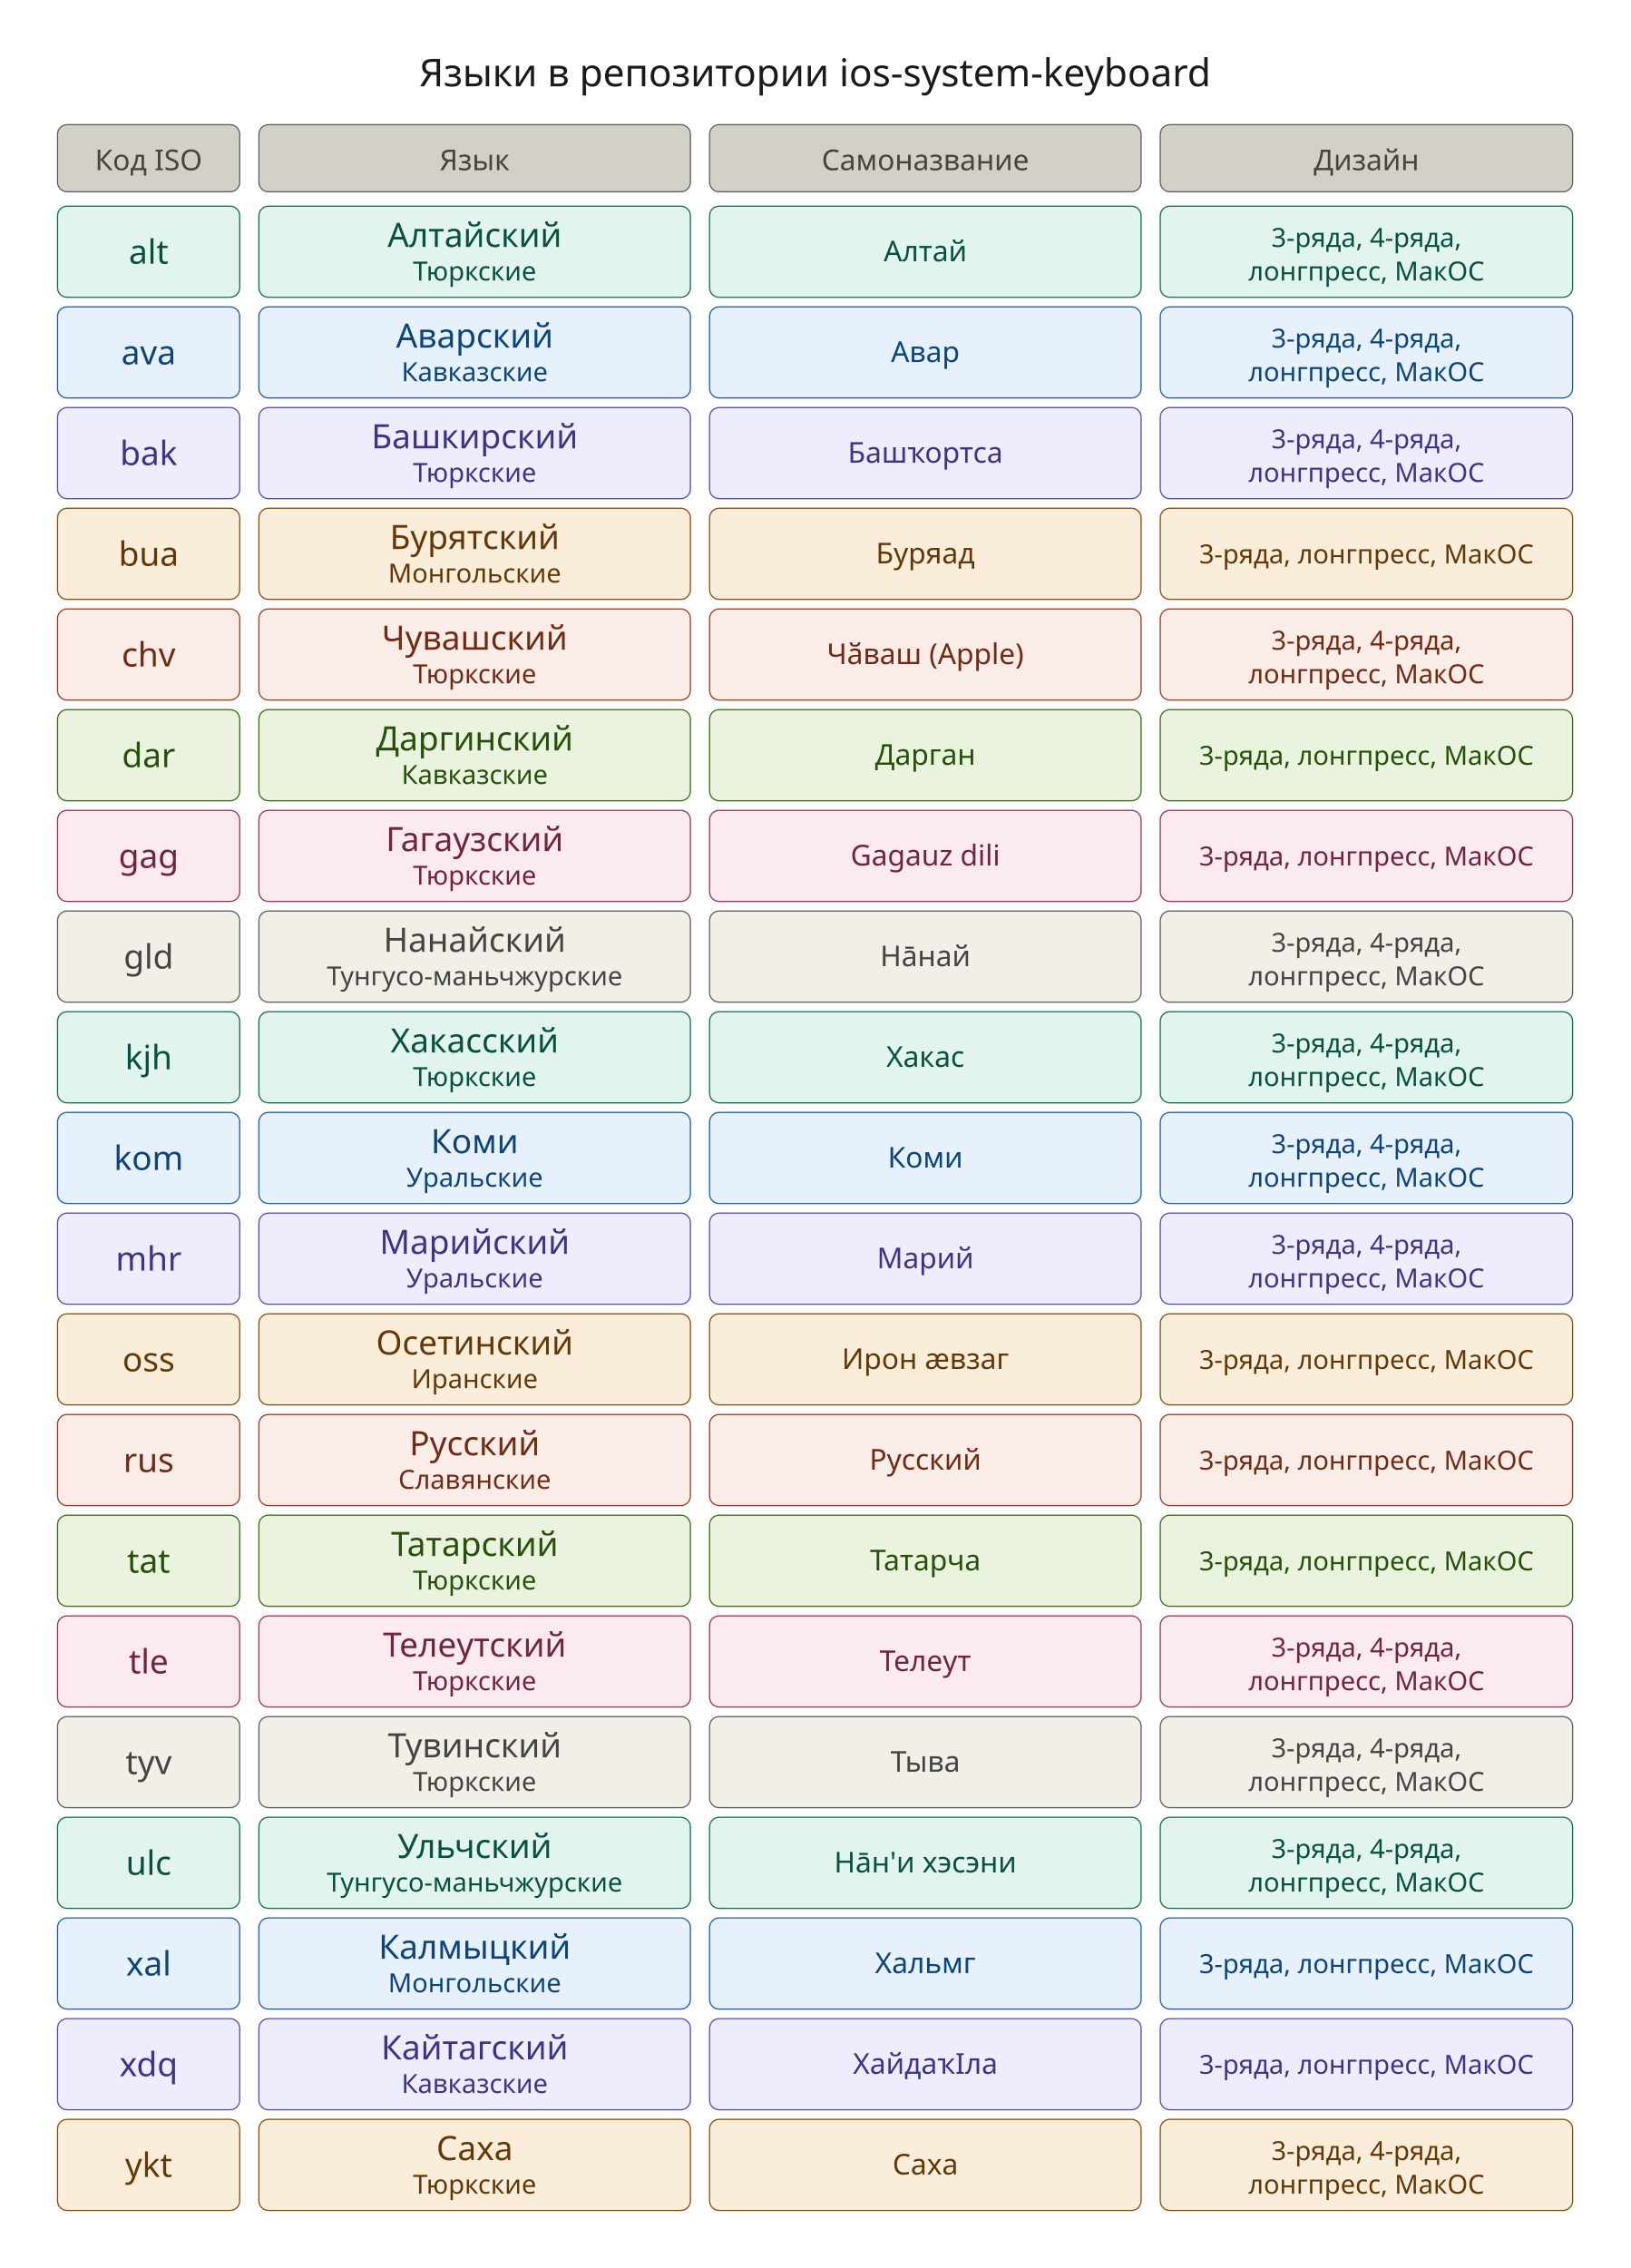
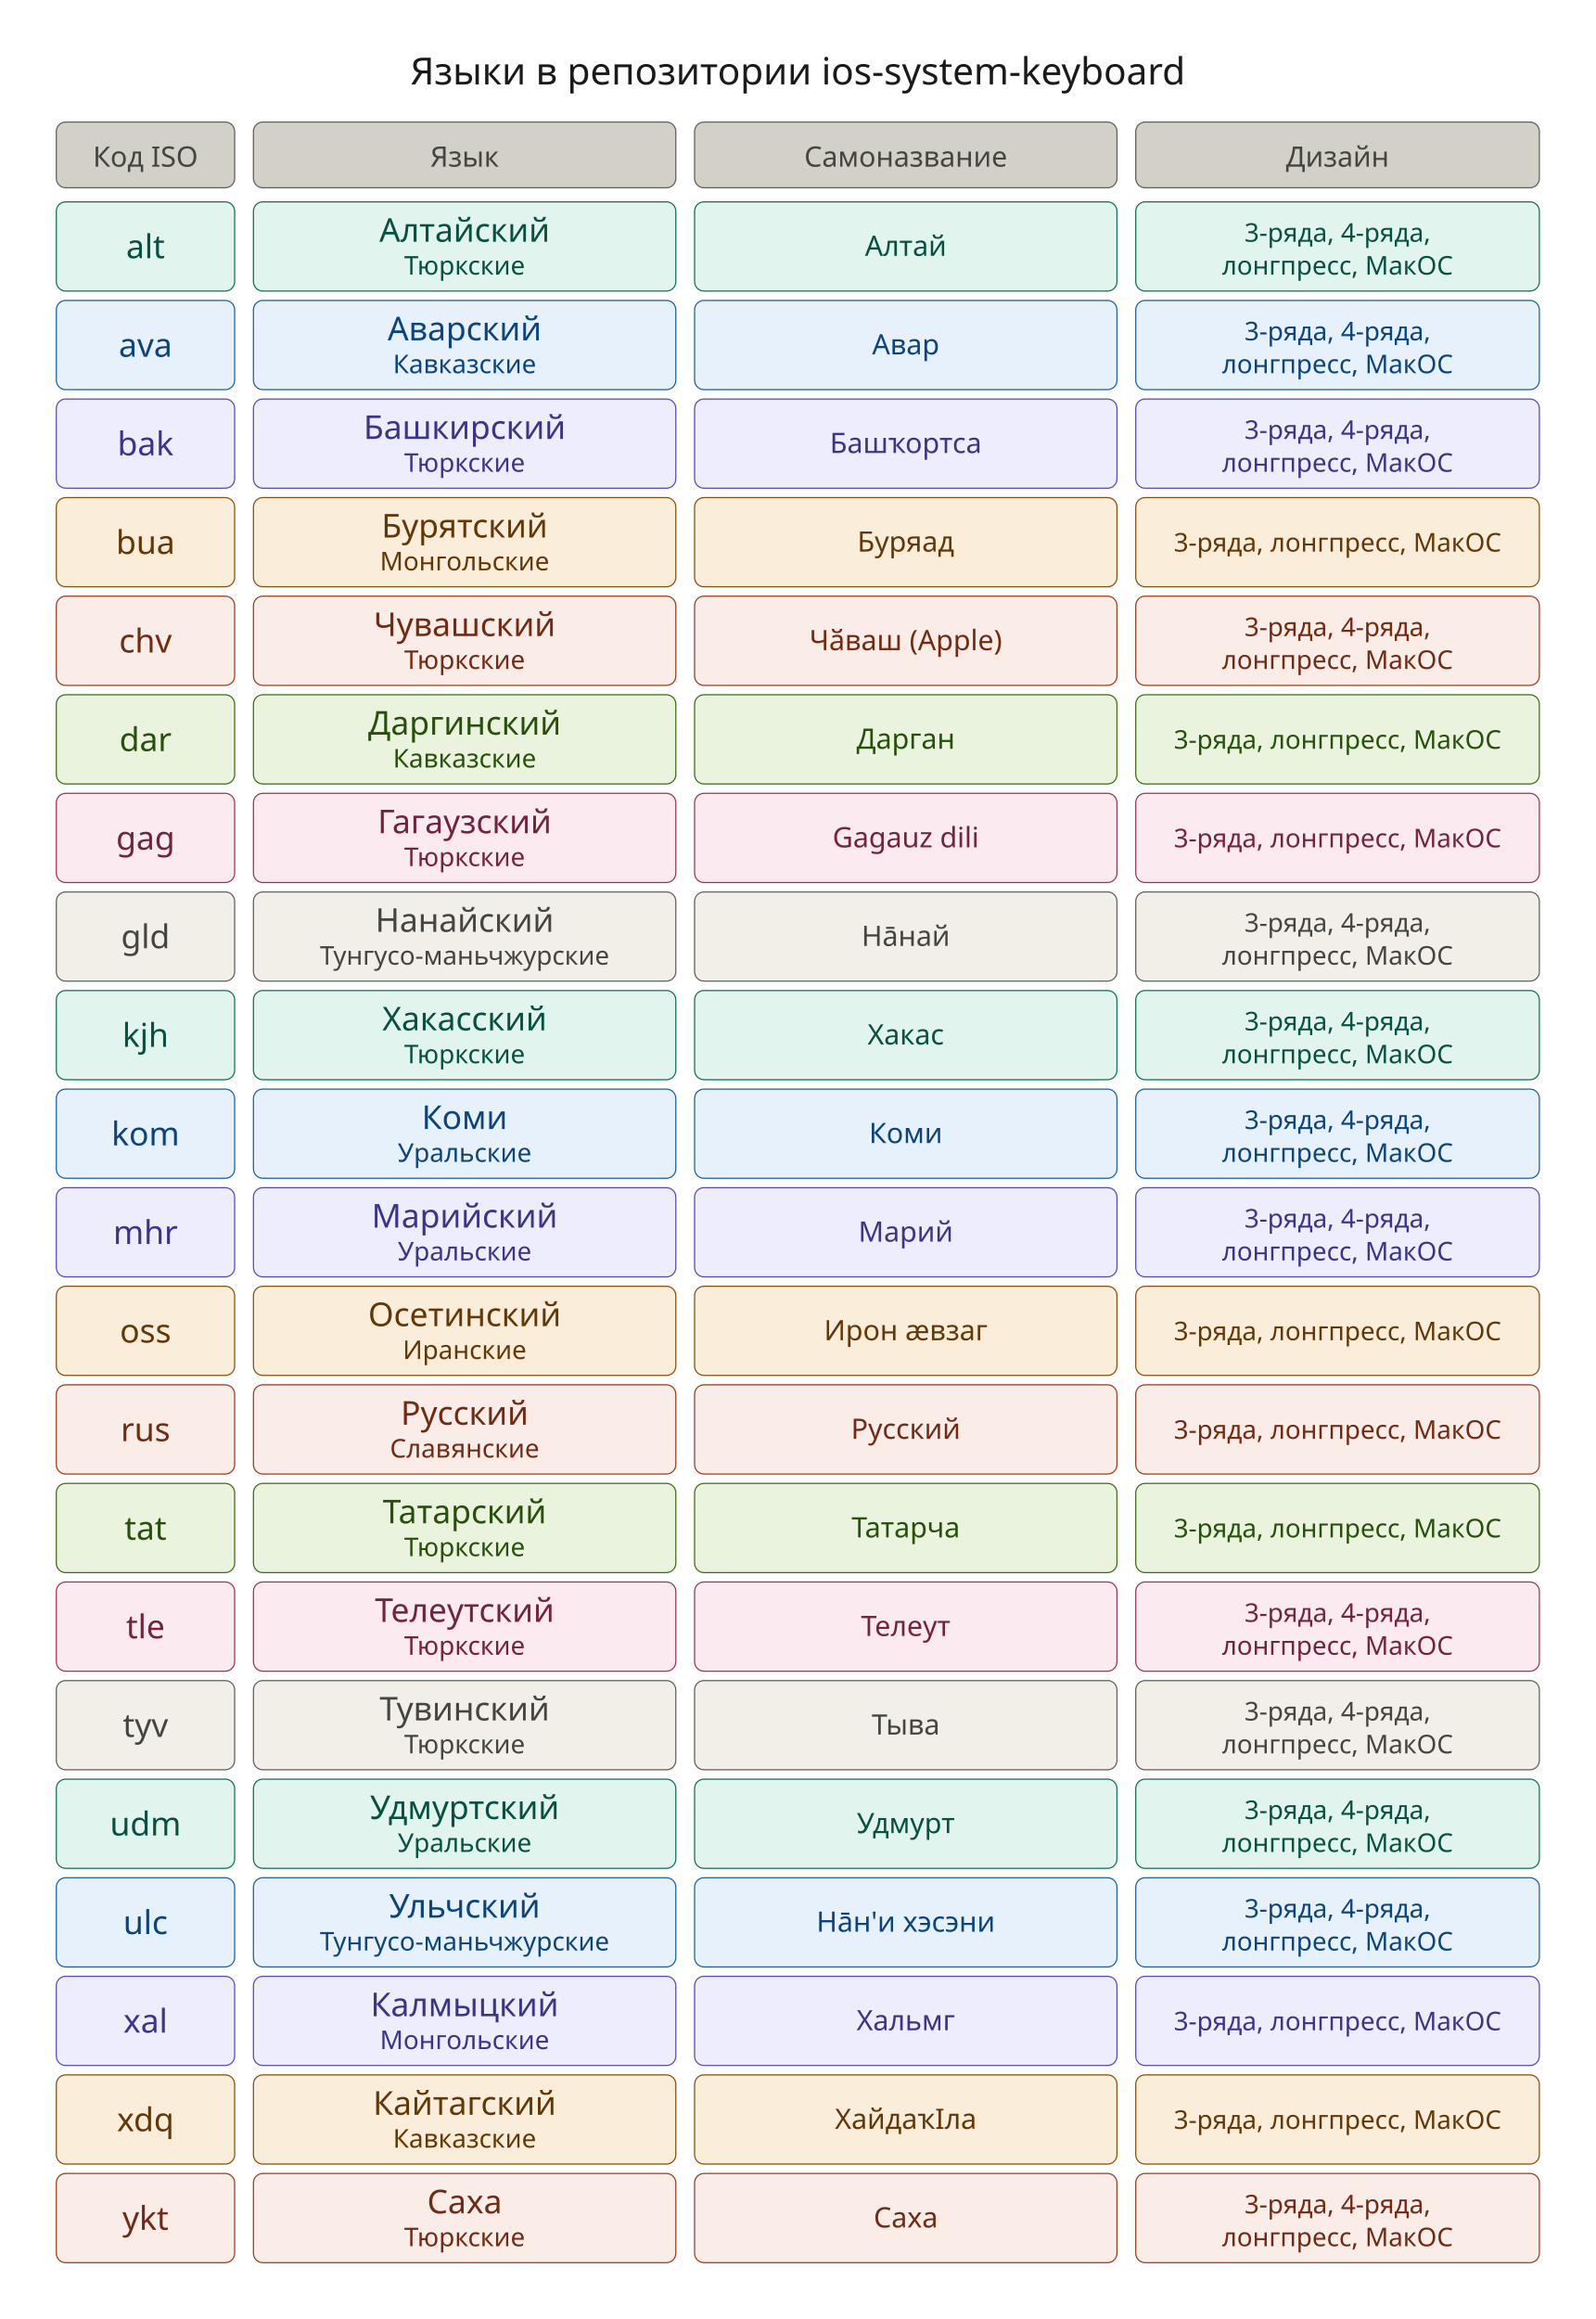
- <svg xmlns="http://www.w3.org/2000/svg" width="100%" viewBox="0 0 680 946" font-family="sans-serif">
+ <svg xmlns="http://www.w3.org/2000/svg" width="100%" viewBox="0 0 680 988" font-family="sans-serif">
  <text font-size="16" font-weight="500" fill="#1a1a1a" x="340" y="36" text-anchor="middle">Языки в репозитории ios-system-keyboard</text>
  <rect x="24" y="52" width="76" height="28" rx="4" fill="#D3D1C7" stroke="#5F5E5A" stroke-width="0.5" />
  <text font-size="12" fill="#444441" x="62" y="71" text-anchor="middle">Код ISO</text>
  <rect x="108" y="52" width="180" height="28" rx="4" fill="#D3D1C7" stroke="#5F5E5A" stroke-width="0.5" />
  <text font-size="12" fill="#444441" x="198" y="71" text-anchor="middle">Язык</text>
  <rect x="296" y="52" width="180" height="28" rx="4" fill="#D3D1C7" stroke="#5F5E5A" stroke-width="0.5" />
  <text font-size="12" fill="#444441" x="386" y="71" text-anchor="middle">Самоназвание</text>
  <rect x="484" y="52" width="172" height="28" rx="4" fill="#D3D1C7" stroke="#5F5E5A" stroke-width="0.5" />
  <text font-size="12" fill="#444441" x="570" y="71" text-anchor="middle">Дизайн</text>
  <rect x="24" y="86" width="76" height="38" rx="4" fill="#E1F5EE" stroke="#0F6E56" stroke-width="0.5" />
  <text font-size="14" font-weight="500" fill="#085041" x="62" y="110" text-anchor="middle">alt</text>
  <rect x="108" y="86" width="180" height="38" rx="4" fill="#E1F5EE" stroke="#0F6E56" stroke-width="0.5" />
  <text font-size="14" font-weight="500" fill="#085041" x="198" y="103" text-anchor="middle">Алтайский</text>
  <text font-size="11" fill="#085041" x="198" y="117" text-anchor="middle">Тюркские</text>
  <rect x="296" y="86" width="180" height="38" rx="4" fill="#E1F5EE" stroke="#0F6E56" stroke-width="0.5" />
  <text font-size="12" fill="#085041" x="386" y="109" text-anchor="middle">Алтай</text>
  <rect x="484" y="86" width="172" height="38" rx="4" fill="#E1F5EE" stroke="#0F6E56" stroke-width="0.5" />
  <text font-size="11" fill="#085041" x="570" y="103" text-anchor="middle">3-ряда, 4-ряда,</text>
  <text font-size="11" fill="#085041" x="570" y="117" text-anchor="middle">лонгпресс, МакОС</text>
  <rect x="24" y="128" width="76" height="38" rx="4" fill="#E6F1FB" stroke="#185FA5" stroke-width="0.5" />
  <text font-size="14" font-weight="500" fill="#0C447C" x="62" y="152" text-anchor="middle">ava</text>
  <rect x="108" y="128" width="180" height="38" rx="4" fill="#E6F1FB" stroke="#185FA5" stroke-width="0.5" />
  <text font-size="14" font-weight="500" fill="#0C447C" x="198" y="145" text-anchor="middle">Аварский</text>
  <text font-size="11" fill="#0C447C" x="198" y="159" text-anchor="middle">Кавказские</text>
  <rect x="296" y="128" width="180" height="38" rx="4" fill="#E6F1FB" stroke="#185FA5" stroke-width="0.5" />
  <text font-size="12" fill="#0C447C" x="386" y="151" text-anchor="middle">Авар</text>
  <rect x="484" y="128" width="172" height="38" rx="4" fill="#E6F1FB" stroke="#185FA5" stroke-width="0.5" />
  <text font-size="11" fill="#0C447C" x="570" y="145" text-anchor="middle">3-ряда, 4-ряда,</text>
  <text font-size="11" fill="#0C447C" x="570" y="159" text-anchor="middle">лонгпресс, МакОС</text>
  <rect x="24" y="170" width="76" height="38" rx="4" fill="#EEEDFE" stroke="#534AB7" stroke-width="0.5" />
  <text font-size="14" font-weight="500" fill="#3C3489" x="62" y="194" text-anchor="middle">bak</text>
  <rect x="108" y="170" width="180" height="38" rx="4" fill="#EEEDFE" stroke="#534AB7" stroke-width="0.5" />
  <text font-size="14" font-weight="500" fill="#3C3489" x="198" y="187" text-anchor="middle">Башкирский</text>
  <text font-size="11" fill="#3C3489" x="198" y="201" text-anchor="middle">Тюркские</text>
  <rect x="296" y="170" width="180" height="38" rx="4" fill="#EEEDFE" stroke="#534AB7" stroke-width="0.5" />
  <text font-size="12" fill="#3C3489" x="386" y="193" text-anchor="middle">Башҡортса</text>
  <rect x="484" y="170" width="172" height="38" rx="4" fill="#EEEDFE" stroke="#534AB7" stroke-width="0.5" />
  <text font-size="11" fill="#3C3489" x="570" y="187" text-anchor="middle">3-ряда, 4-ряда,</text>
  <text font-size="11" fill="#3C3489" x="570" y="201" text-anchor="middle">лонгпресс, МакОС</text>
  <rect x="24" y="212" width="76" height="38" rx="4" fill="#FAEEDA" stroke="#854F0B" stroke-width="0.5" />
  <text font-size="14" font-weight="500" fill="#633806" x="62" y="236" text-anchor="middle">bua</text>
  <rect x="108" y="212" width="180" height="38" rx="4" fill="#FAEEDA" stroke="#854F0B" stroke-width="0.5" />
  <text font-size="14" font-weight="500" fill="#633806" x="198" y="229" text-anchor="middle">Бурятский</text>
  <text font-size="11" fill="#633806" x="198" y="243" text-anchor="middle">Монгольские</text>
  <rect x="296" y="212" width="180" height="38" rx="4" fill="#FAEEDA" stroke="#854F0B" stroke-width="0.5" />
  <text font-size="12" fill="#633806" x="386" y="235" text-anchor="middle">Буряад</text>
  <rect x="484" y="212" width="172" height="38" rx="4" fill="#FAEEDA" stroke="#854F0B" stroke-width="0.5" />
  <text font-size="11" fill="#633806" x="570" y="235" text-anchor="middle">3-ряда, лонгпресс, МакОС</text>
  <rect x="24" y="254" width="76" height="38" rx="4" fill="#FAECE7" stroke="#993C1D" stroke-width="0.5" />
  <text font-size="14" font-weight="500" fill="#712B13" x="62" y="278" text-anchor="middle">chv</text>
  <rect x="108" y="254" width="180" height="38" rx="4" fill="#FAECE7" stroke="#993C1D" stroke-width="0.5" />
  <text font-size="14" font-weight="500" fill="#712B13" x="198" y="271" text-anchor="middle">Чувашский</text>
  <text font-size="11" fill="#712B13" x="198" y="285" text-anchor="middle">Тюркские</text>
  <rect x="296" y="254" width="180" height="38" rx="4" fill="#FAECE7" stroke="#993C1D" stroke-width="0.5" />
  <text font-size="12" fill="#712B13" x="386" y="277" text-anchor="middle">Чӑваш (Apple)</text>
  <rect x="484" y="254" width="172" height="38" rx="4" fill="#FAECE7" stroke="#993C1D" stroke-width="0.5" />
  <text font-size="11" fill="#712B13" x="570" y="271" text-anchor="middle">3-ряда, 4-ряда,</text>
  <text font-size="11" fill="#712B13" x="570" y="285" text-anchor="middle">лонгпресс, МакОС</text>
  <rect x="24" y="296" width="76" height="38" rx="4" fill="#EAF3DE" stroke="#3B6D11" stroke-width="0.5" />
  <text font-size="14" font-weight="500" fill="#27500A" x="62" y="320" text-anchor="middle">dar</text>
  <rect x="108" y="296" width="180" height="38" rx="4" fill="#EAF3DE" stroke="#3B6D11" stroke-width="0.5" />
  <text font-size="14" font-weight="500" fill="#27500A" x="198" y="313" text-anchor="middle">Даргинский</text>
  <text font-size="11" fill="#27500A" x="198" y="327" text-anchor="middle">Кавказские</text>
  <rect x="296" y="296" width="180" height="38" rx="4" fill="#EAF3DE" stroke="#3B6D11" stroke-width="0.5" />
  <text font-size="12" fill="#27500A" x="386" y="319" text-anchor="middle">Дарган</text>
  <rect x="484" y="296" width="172" height="38" rx="4" fill="#EAF3DE" stroke="#3B6D11" stroke-width="0.5" />
  <text font-size="11" fill="#27500A" x="570" y="319" text-anchor="middle">3-ряда, лонгпресс, МакОС</text>
  <rect x="24" y="338" width="76" height="38" rx="4" fill="#FBEAF0" stroke="#993556" stroke-width="0.5" />
  <text font-size="14" font-weight="500" fill="#72243E" x="62" y="362" text-anchor="middle">gag</text>
  <rect x="108" y="338" width="180" height="38" rx="4" fill="#FBEAF0" stroke="#993556" stroke-width="0.5" />
  <text font-size="14" font-weight="500" fill="#72243E" x="198" y="355" text-anchor="middle">Гагаузский</text>
  <text font-size="11" fill="#72243E" x="198" y="369" text-anchor="middle">Тюркские</text>
  <rect x="296" y="338" width="180" height="38" rx="4" fill="#FBEAF0" stroke="#993556" stroke-width="0.5" />
  <text font-size="12" fill="#72243E" x="386" y="361" text-anchor="middle">Gagauz dili</text>
  <rect x="484" y="338" width="172" height="38" rx="4" fill="#FBEAF0" stroke="#993556" stroke-width="0.5" />
  <text font-size="11" fill="#72243E" x="570" y="361" text-anchor="middle">3-ряда, лонгпресс, МакОС</text>
  <rect x="24" y="380" width="76" height="38" rx="4" fill="#F1EFE8" stroke="#5F5E5A" stroke-width="0.5" />
  <text font-size="14" font-weight="500" fill="#444441" x="62" y="404" text-anchor="middle">gld</text>
  <rect x="108" y="380" width="180" height="38" rx="4" fill="#F1EFE8" stroke="#5F5E5A" stroke-width="0.5" />
  <text font-size="14" font-weight="500" fill="#444441" x="198" y="397" text-anchor="middle">Нанайский</text>
  <text font-size="11" fill="#444441" x="198" y="411" text-anchor="middle">Тунгусо-маньчжурские</text>
  <rect x="296" y="380" width="180" height="38" rx="4" fill="#F1EFE8" stroke="#5F5E5A" stroke-width="0.5" />
  <text font-size="12" fill="#444441" x="386" y="403" text-anchor="middle">На̄най</text>
  <rect x="484" y="380" width="172" height="38" rx="4" fill="#F1EFE8" stroke="#5F5E5A" stroke-width="0.5" />
  <text font-size="11" fill="#444441" x="570" y="397" text-anchor="middle">3-ряда, 4-ряда,</text>
  <text font-size="11" fill="#444441" x="570" y="411" text-anchor="middle">лонгпресс, МакОС</text>
  <rect x="24" y="422" width="76" height="38" rx="4" fill="#E1F5EE" stroke="#0F6E56" stroke-width="0.5" />
  <text font-size="14" font-weight="500" fill="#085041" x="62" y="446" text-anchor="middle">kjh</text>
  <rect x="108" y="422" width="180" height="38" rx="4" fill="#E1F5EE" stroke="#0F6E56" stroke-width="0.5" />
  <text font-size="14" font-weight="500" fill="#085041" x="198" y="439" text-anchor="middle">Хакасский</text>
  <text font-size="11" fill="#085041" x="198" y="453" text-anchor="middle">Тюркские</text>
  <rect x="296" y="422" width="180" height="38" rx="4" fill="#E1F5EE" stroke="#0F6E56" stroke-width="0.5" />
  <text font-size="12" fill="#085041" x="386" y="445" text-anchor="middle">Хакас</text>
  <rect x="484" y="422" width="172" height="38" rx="4" fill="#E1F5EE" stroke="#0F6E56" stroke-width="0.5" />
  <text font-size="11" fill="#085041" x="570" y="439" text-anchor="middle">3-ряда, 4-ряда,</text>
  <text font-size="11" fill="#085041" x="570" y="453" text-anchor="middle">лонгпресс, МакОС</text>
  <rect x="24" y="464" width="76" height="38" rx="4" fill="#E6F1FB" stroke="#185FA5" stroke-width="0.5" />
  <text font-size="14" font-weight="500" fill="#0C447C" x="62" y="488" text-anchor="middle">kom</text>
  <rect x="108" y="464" width="180" height="38" rx="4" fill="#E6F1FB" stroke="#185FA5" stroke-width="0.5" />
  <text font-size="14" font-weight="500" fill="#0C447C" x="198" y="481" text-anchor="middle">Коми</text>
  <text font-size="11" fill="#0C447C" x="198" y="495" text-anchor="middle">Уральские</text>
  <rect x="296" y="464" width="180" height="38" rx="4" fill="#E6F1FB" stroke="#185FA5" stroke-width="0.5" />
  <text font-size="12" fill="#0C447C" x="386" y="487" text-anchor="middle">Коми</text>
  <rect x="484" y="464" width="172" height="38" rx="4" fill="#E6F1FB" stroke="#185FA5" stroke-width="0.5" />
  <text font-size="11" fill="#0C447C" x="570" y="481" text-anchor="middle">3-ряда, 4-ряда,</text>
  <text font-size="11" fill="#0C447C" x="570" y="495" text-anchor="middle">лонгпресс, МакОС</text>
  <rect x="24" y="506" width="76" height="38" rx="4" fill="#EEEDFE" stroke="#534AB7" stroke-width="0.5" />
  <text font-size="14" font-weight="500" fill="#3C3489" x="62" y="530" text-anchor="middle">mhr</text>
  <rect x="108" y="506" width="180" height="38" rx="4" fill="#EEEDFE" stroke="#534AB7" stroke-width="0.5" />
  <text font-size="14" font-weight="500" fill="#3C3489" x="198" y="523" text-anchor="middle">Марийский</text>
  <text font-size="11" fill="#3C3489" x="198" y="537" text-anchor="middle">Уральские</text>
  <rect x="296" y="506" width="180" height="38" rx="4" fill="#EEEDFE" stroke="#534AB7" stroke-width="0.5" />
  <text font-size="12" fill="#3C3489" x="386" y="529" text-anchor="middle">Марий</text>
  <rect x="484" y="506" width="172" height="38" rx="4" fill="#EEEDFE" stroke="#534AB7" stroke-width="0.5" />
  <text font-size="11" fill="#3C3489" x="570" y="523" text-anchor="middle">3-ряда, 4-ряда,</text>
  <text font-size="11" fill="#3C3489" x="570" y="537" text-anchor="middle">лонгпресс, МакОС</text>
  <rect x="24" y="548" width="76" height="38" rx="4" fill="#FAEEDA" stroke="#854F0B" stroke-width="0.5" />
  <text font-size="14" font-weight="500" fill="#633806" x="62" y="572" text-anchor="middle">oss</text>
  <rect x="108" y="548" width="180" height="38" rx="4" fill="#FAEEDA" stroke="#854F0B" stroke-width="0.5" />
  <text font-size="14" font-weight="500" fill="#633806" x="198" y="565" text-anchor="middle">Осетинский</text>
  <text font-size="11" fill="#633806" x="198" y="579" text-anchor="middle">Иранские</text>
  <rect x="296" y="548" width="180" height="38" rx="4" fill="#FAEEDA" stroke="#854F0B" stroke-width="0.5" />
  <text font-size="12" fill="#633806" x="386" y="571" text-anchor="middle">Ирон ӕвзаг</text>
  <rect x="484" y="548" width="172" height="38" rx="4" fill="#FAEEDA" stroke="#854F0B" stroke-width="0.5" />
  <text font-size="11" fill="#633806" x="570" y="571" text-anchor="middle">3-ряда, лонгпресс, МакОС</text>
  <rect x="24" y="590" width="76" height="38" rx="4" fill="#FAECE7" stroke="#993C1D" stroke-width="0.5" />
  <text font-size="14" font-weight="500" fill="#712B13" x="62" y="614" text-anchor="middle">rus</text>
  <rect x="108" y="590" width="180" height="38" rx="4" fill="#FAECE7" stroke="#993C1D" stroke-width="0.5" />
  <text font-size="14" font-weight="500" fill="#712B13" x="198" y="607" text-anchor="middle">Русский</text>
  <text font-size="11" fill="#712B13" x="198" y="621" text-anchor="middle">Славянские</text>
  <rect x="296" y="590" width="180" height="38" rx="4" fill="#FAECE7" stroke="#993C1D" stroke-width="0.5" />
  <text font-size="12" fill="#712B13" x="386" y="613" text-anchor="middle">Русский</text>
  <rect x="484" y="590" width="172" height="38" rx="4" fill="#FAECE7" stroke="#993C1D" stroke-width="0.5" />
  <text font-size="11" fill="#712B13" x="570" y="613" text-anchor="middle">3-ряда, лонгпресс, МакОС</text>
  <rect x="24" y="632" width="76" height="38" rx="4" fill="#EAF3DE" stroke="#3B6D11" stroke-width="0.5" />
  <text font-size="14" font-weight="500" fill="#27500A" x="62" y="656" text-anchor="middle">tat</text>
  <rect x="108" y="632" width="180" height="38" rx="4" fill="#EAF3DE" stroke="#3B6D11" stroke-width="0.5" />
  <text font-size="14" font-weight="500" fill="#27500A" x="198" y="649" text-anchor="middle">Татарский</text>
  <text font-size="11" fill="#27500A" x="198" y="663" text-anchor="middle">Тюркские</text>
  <rect x="296" y="632" width="180" height="38" rx="4" fill="#EAF3DE" stroke="#3B6D11" stroke-width="0.5" />
  <text font-size="12" fill="#27500A" x="386" y="655" text-anchor="middle">Татарча</text>
  <rect x="484" y="632" width="172" height="38" rx="4" fill="#EAF3DE" stroke="#3B6D11" stroke-width="0.5" />
  <text font-size="11" fill="#27500A" x="570" y="655" text-anchor="middle">3-ряда, лонгпресс, МакОС</text>
  <rect x="24" y="674" width="76" height="38" rx="4" fill="#FBEAF0" stroke="#993556" stroke-width="0.5" />
  <text font-size="14" font-weight="500" fill="#72243E" x="62" y="698" text-anchor="middle">tle</text>
  <rect x="108" y="674" width="180" height="38" rx="4" fill="#FBEAF0" stroke="#993556" stroke-width="0.5" />
  <text font-size="14" font-weight="500" fill="#72243E" x="198" y="691" text-anchor="middle">Телеутский</text>
  <text font-size="11" fill="#72243E" x="198" y="705" text-anchor="middle">Тюркские</text>
  <rect x="296" y="674" width="180" height="38" rx="4" fill="#FBEAF0" stroke="#993556" stroke-width="0.5" />
  <text font-size="12" fill="#72243E" x="386" y="697" text-anchor="middle">Телеут</text>
  <rect x="484" y="674" width="172" height="38" rx="4" fill="#FBEAF0" stroke="#993556" stroke-width="0.5" />
  <text font-size="11" fill="#72243E" x="570" y="691" text-anchor="middle">3-ряда, 4-ряда,</text>
  <text font-size="11" fill="#72243E" x="570" y="705" text-anchor="middle">лонгпресс, МакОС</text>
  <rect x="24" y="716" width="76" height="38" rx="4" fill="#F1EFE8" stroke="#5F5E5A" stroke-width="0.5" />
  <text font-size="14" font-weight="500" fill="#444441" x="62" y="740" text-anchor="middle">tyv</text>
  <rect x="108" y="716" width="180" height="38" rx="4" fill="#F1EFE8" stroke="#5F5E5A" stroke-width="0.5" />
  <text font-size="14" font-weight="500" fill="#444441" x="198" y="733" text-anchor="middle">Тувинский</text>
  <text font-size="11" fill="#444441" x="198" y="747" text-anchor="middle">Тюркские</text>
  <rect x="296" y="716" width="180" height="38" rx="4" fill="#F1EFE8" stroke="#5F5E5A" stroke-width="0.5" />
  <text font-size="12" fill="#444441" x="386" y="739" text-anchor="middle">Тыва</text>
  <rect x="484" y="716" width="172" height="38" rx="4" fill="#F1EFE8" stroke="#5F5E5A" stroke-width="0.5" />
  <text font-size="11" fill="#444441" x="570" y="733" text-anchor="middle">3-ряда, 4-ряда,</text>
  <text font-size="11" fill="#444441" x="570" y="747" text-anchor="middle">лонгпресс, МакОС</text>
  <rect x="24" y="758" width="76" height="38" rx="4" fill="#E1F5EE" stroke="#0F6E56" stroke-width="0.5" />
-   <text font-size="14" font-weight="500" fill="#085041" x="62" y="782" text-anchor="middle">ulc</text>
+   <text font-size="14" font-weight="500" fill="#085041" x="62" y="782" text-anchor="middle">udm</text>
  <rect x="108" y="758" width="180" height="38" rx="4" fill="#E1F5EE" stroke="#0F6E56" stroke-width="0.5" />
-   <text font-size="14" font-weight="500" fill="#085041" x="198" y="775" text-anchor="middle">Ульчский</text>
-   <text font-size="11" fill="#085041" x="198" y="789" text-anchor="middle">Тунгусо-маньчжурские</text>
+   <text font-size="14" font-weight="500" fill="#085041" x="198" y="775" text-anchor="middle">Удмуртский</text>
+   <text font-size="11" fill="#085041" x="198" y="789" text-anchor="middle">Уральские</text>
  <rect x="296" y="758" width="180" height="38" rx="4" fill="#E1F5EE" stroke="#0F6E56" stroke-width="0.5" />
-   <text font-size="12" fill="#085041" x="386" y="781" text-anchor="middle">Нāн'и хэсэни</text>
+   <text font-size="12" fill="#085041" x="386" y="781" text-anchor="middle">Удмурт</text>
  <rect x="484" y="758" width="172" height="38" rx="4" fill="#E1F5EE" stroke="#0F6E56" stroke-width="0.5" />
  <text font-size="11" fill="#085041" x="570" y="775" text-anchor="middle">3-ряда, 4-ряда,</text>
  <text font-size="11" fill="#085041" x="570" y="789" text-anchor="middle">лонгпресс, МакОС</text>
  <rect x="24" y="800" width="76" height="38" rx="4" fill="#E6F1FB" stroke="#185FA5" stroke-width="0.5" />
-   <text font-size="14" font-weight="500" fill="#0C447C" x="62" y="824" text-anchor="middle">xal</text>
+   <text font-size="14" font-weight="500" fill="#0C447C" x="62" y="824" text-anchor="middle">ulc</text>
  <rect x="108" y="800" width="180" height="38" rx="4" fill="#E6F1FB" stroke="#185FA5" stroke-width="0.5" />
-   <text font-size="14" font-weight="500" fill="#0C447C" x="198" y="817" text-anchor="middle">Калмыцкий</text>
-   <text font-size="11" fill="#0C447C" x="198" y="831" text-anchor="middle">Монгольские</text>
+   <text font-size="14" font-weight="500" fill="#0C447C" x="198" y="817" text-anchor="middle">Ульчский</text>
+   <text font-size="11" fill="#0C447C" x="198" y="831" text-anchor="middle">Тунгусо-маньчжурские</text>
  <rect x="296" y="800" width="180" height="38" rx="4" fill="#E6F1FB" stroke="#185FA5" stroke-width="0.5" />
-   <text font-size="12" fill="#0C447C" x="386" y="823" text-anchor="middle">Хальмг</text>
+   <text font-size="12" fill="#0C447C" x="386" y="823" text-anchor="middle">Нāн'и хэсэни</text>
  <rect x="484" y="800" width="172" height="38" rx="4" fill="#E6F1FB" stroke="#185FA5" stroke-width="0.5" />
-   <text font-size="11" fill="#0C447C" x="570" y="823" text-anchor="middle">3-ряда, лонгпресс, МакОС</text>
+   <text font-size="11" fill="#0C447C" x="570" y="817" text-anchor="middle">3-ряда, 4-ряда,</text>
+   <text font-size="11" fill="#0C447C" x="570" y="831" text-anchor="middle">лонгпресс, МакОС</text>
  <rect x="24" y="842" width="76" height="38" rx="4" fill="#EEEDFE" stroke="#534AB7" stroke-width="0.5" />
-   <text font-size="14" font-weight="500" fill="#3C3489" x="62" y="866" text-anchor="middle">xdq</text>
+   <text font-size="14" font-weight="500" fill="#3C3489" x="62" y="866" text-anchor="middle">xal</text>
  <rect x="108" y="842" width="180" height="38" rx="4" fill="#EEEDFE" stroke="#534AB7" stroke-width="0.5" />
-   <text font-size="14" font-weight="500" fill="#3C3489" x="198" y="859" text-anchor="middle">Кайтагский</text>
-   <text font-size="11" fill="#3C3489" x="198" y="873" text-anchor="middle">Кавказские</text>
+   <text font-size="14" font-weight="500" fill="#3C3489" x="198" y="859" text-anchor="middle">Калмыцкий</text>
+   <text font-size="11" fill="#3C3489" x="198" y="873" text-anchor="middle">Монгольские</text>
  <rect x="296" y="842" width="180" height="38" rx="4" fill="#EEEDFE" stroke="#534AB7" stroke-width="0.5" />
-   <text font-size="12" fill="#3C3489" x="386" y="865" text-anchor="middle">Хайдаҡӏла</text>
+   <text font-size="12" fill="#3C3489" x="386" y="865" text-anchor="middle">Хальмг</text>
  <rect x="484" y="842" width="172" height="38" rx="4" fill="#EEEDFE" stroke="#534AB7" stroke-width="0.5" />
  <text font-size="11" fill="#3C3489" x="570" y="865" text-anchor="middle">3-ряда, лонгпресс, МакОС</text>
  <rect x="24" y="884" width="76" height="38" rx="4" fill="#FAEEDA" stroke="#854F0B" stroke-width="0.5" />
-   <text font-size="14" font-weight="500" fill="#633806" x="62" y="908" text-anchor="middle">ykt</text>
+   <text font-size="14" font-weight="500" fill="#633806" x="62" y="908" text-anchor="middle">xdq</text>
  <rect x="108" y="884" width="180" height="38" rx="4" fill="#FAEEDA" stroke="#854F0B" stroke-width="0.5" />
-   <text font-size="14" font-weight="500" fill="#633806" x="198" y="901" text-anchor="middle">Саха</text>
-   <text font-size="11" fill="#633806" x="198" y="915" text-anchor="middle">Тюркские</text>
+   <text font-size="14" font-weight="500" fill="#633806" x="198" y="901" text-anchor="middle">Кайтагский</text>
+   <text font-size="11" fill="#633806" x="198" y="915" text-anchor="middle">Кавказские</text>
  <rect x="296" y="884" width="180" height="38" rx="4" fill="#FAEEDA" stroke="#854F0B" stroke-width="0.5" />
-   <text font-size="12" fill="#633806" x="386" y="907" text-anchor="middle">Саха</text>
+   <text font-size="12" fill="#633806" x="386" y="907" text-anchor="middle">Хайдаҡӏла</text>
  <rect x="484" y="884" width="172" height="38" rx="4" fill="#FAEEDA" stroke="#854F0B" stroke-width="0.5" />
-   <text font-size="11" fill="#633806" x="570" y="901" text-anchor="middle">3-ряда, 4-ряда,</text>
-   <text font-size="11" fill="#633806" x="570" y="915" text-anchor="middle">лонгпресс, МакОС</text>
+   <text font-size="11" fill="#633806" x="570" y="907" text-anchor="middle">3-ряда, лонгпресс, МакОС</text>
+   <rect x="24" y="926" width="76" height="38" rx="4" fill="#FAECE7" stroke="#993C1D" stroke-width="0.5" />
+   <text font-size="14" font-weight="500" fill="#712B13" x="62" y="950" text-anchor="middle">ykt</text>
+   <rect x="108" y="926" width="180" height="38" rx="4" fill="#FAECE7" stroke="#993C1D" stroke-width="0.5" />
+   <text font-size="14" font-weight="500" fill="#712B13" x="198" y="943" text-anchor="middle">Саха</text>
+   <text font-size="11" fill="#712B13" x="198" y="957" text-anchor="middle">Тюркские</text>
+   <rect x="296" y="926" width="180" height="38" rx="4" fill="#FAECE7" stroke="#993C1D" stroke-width="0.5" />
+   <text font-size="12" fill="#712B13" x="386" y="949" text-anchor="middle">Саха</text>
+   <rect x="484" y="926" width="172" height="38" rx="4" fill="#FAECE7" stroke="#993C1D" stroke-width="0.5" />
+   <text font-size="11" fill="#712B13" x="570" y="943" text-anchor="middle">3-ряда, 4-ряда,</text>
+   <text font-size="11" fill="#712B13" x="570" y="957" text-anchor="middle">лонгпресс, МакОС</text>
</svg>
